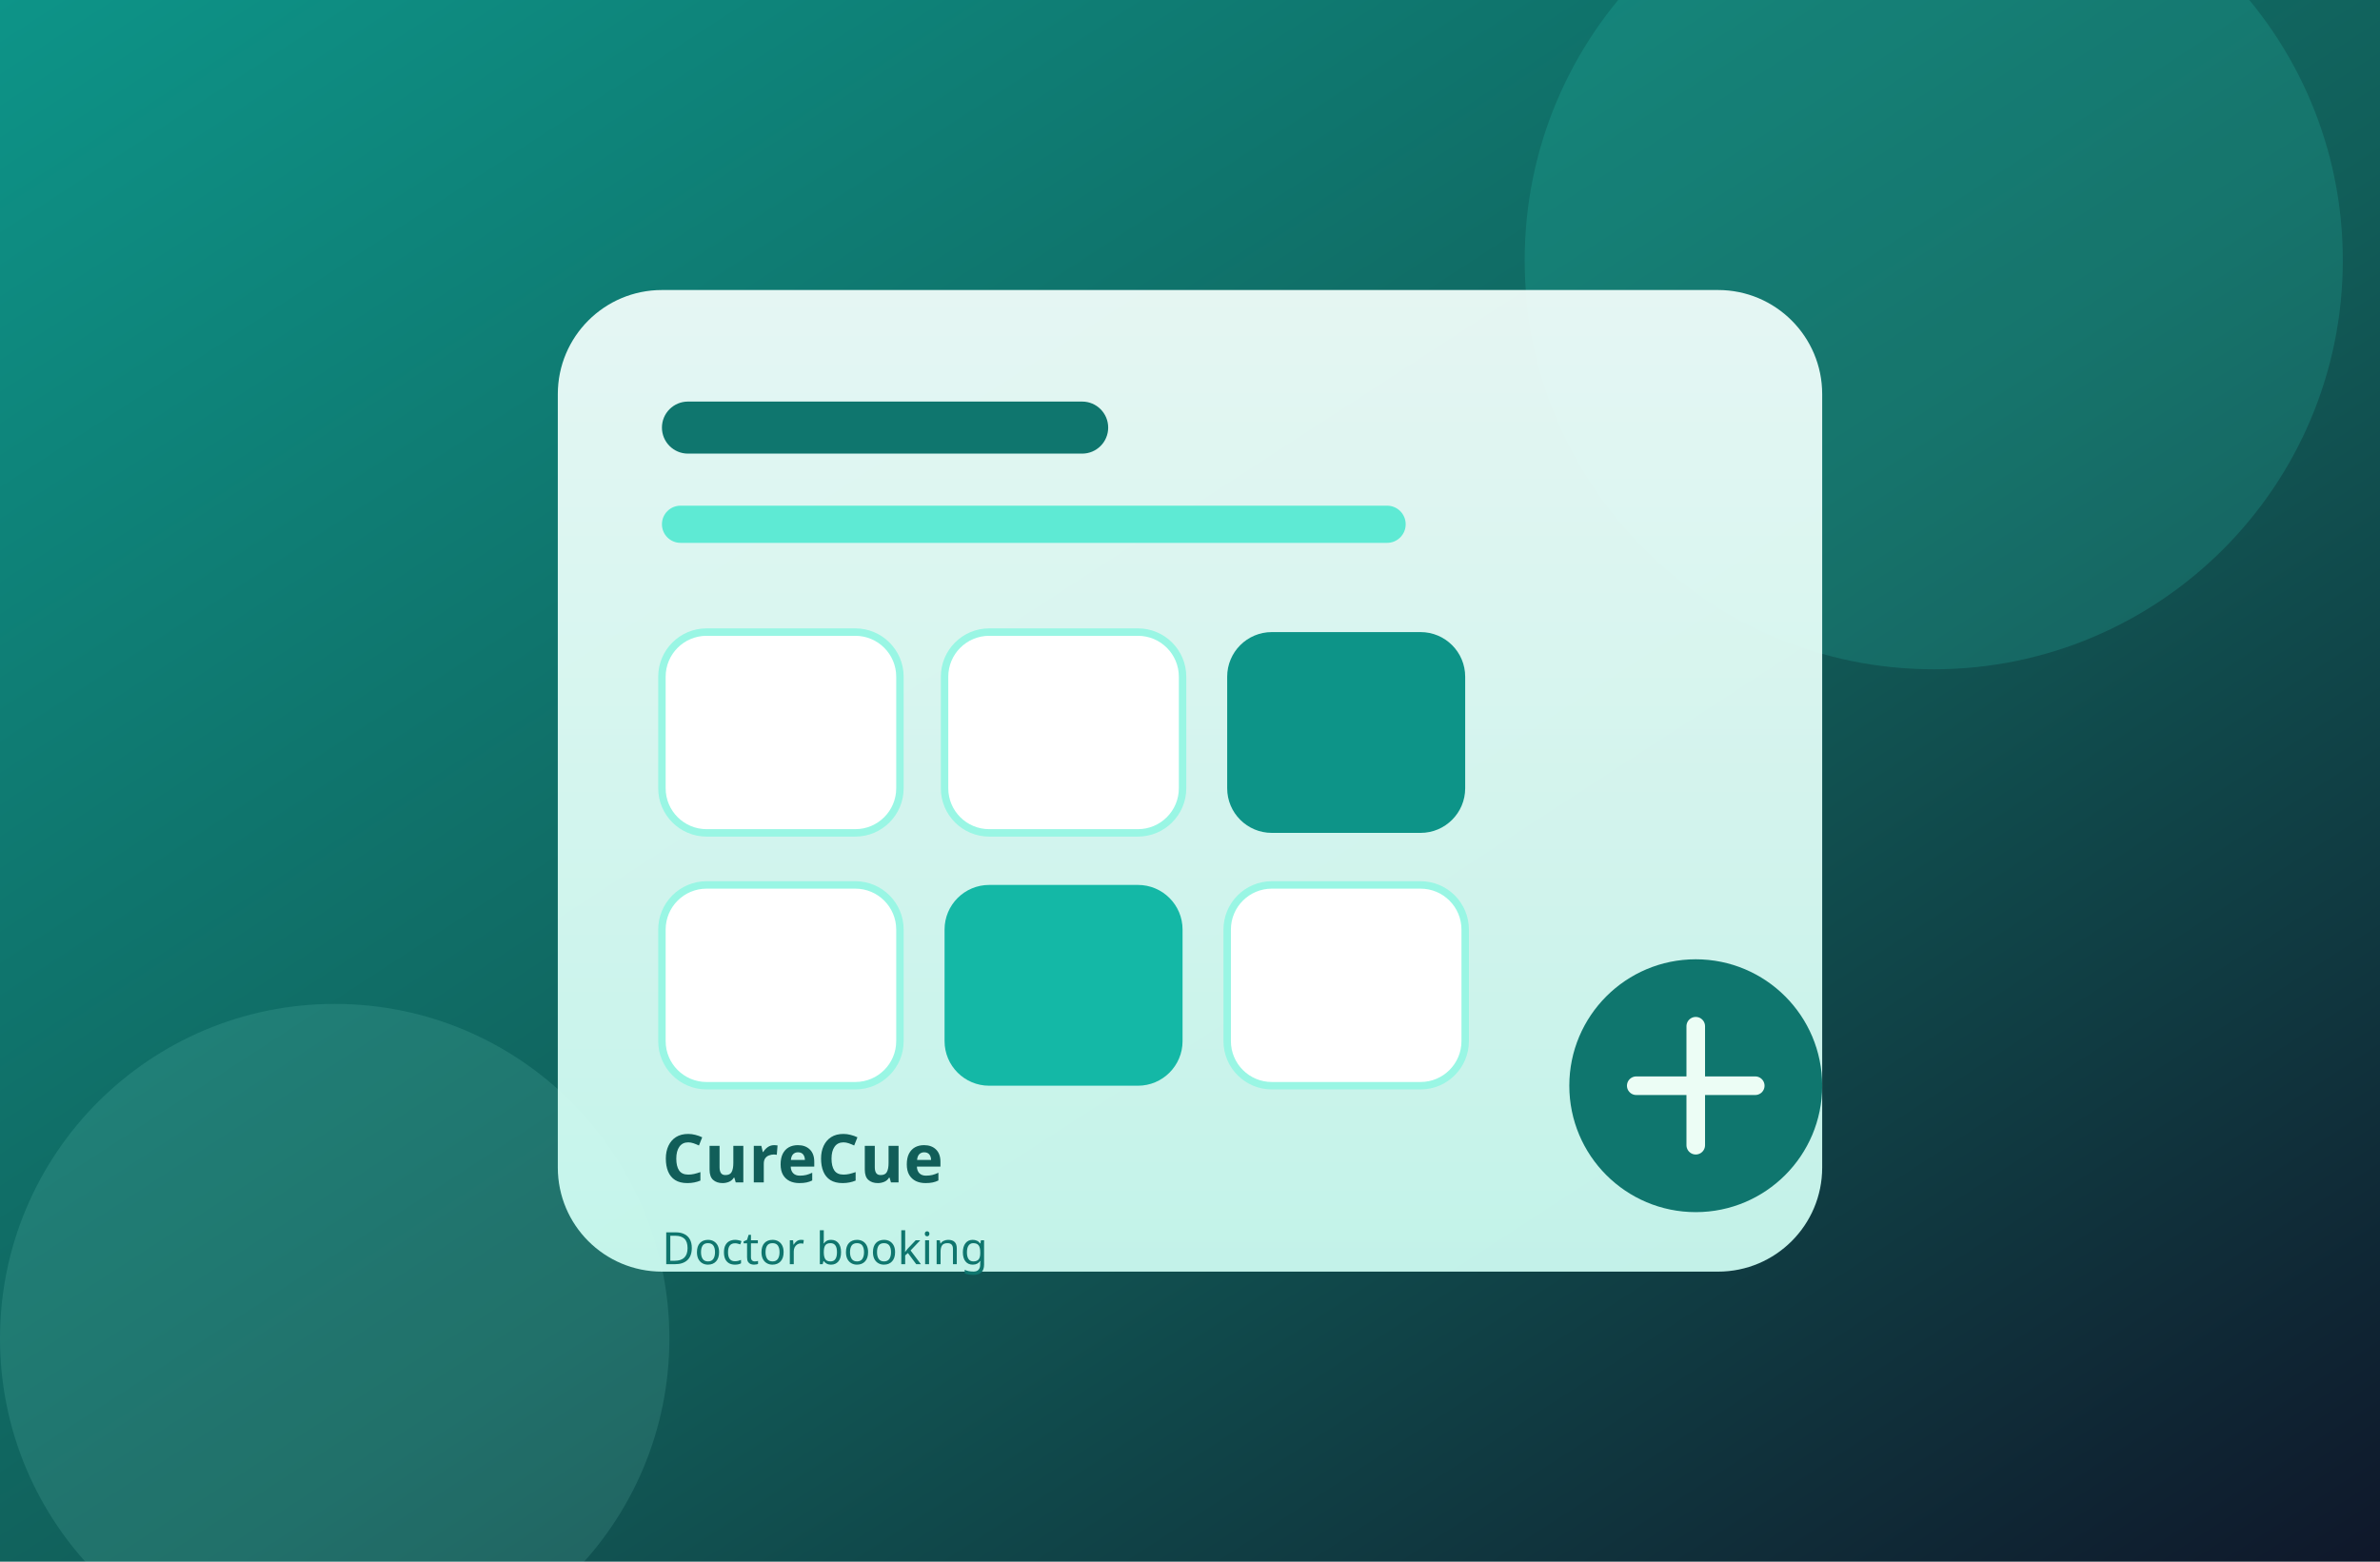
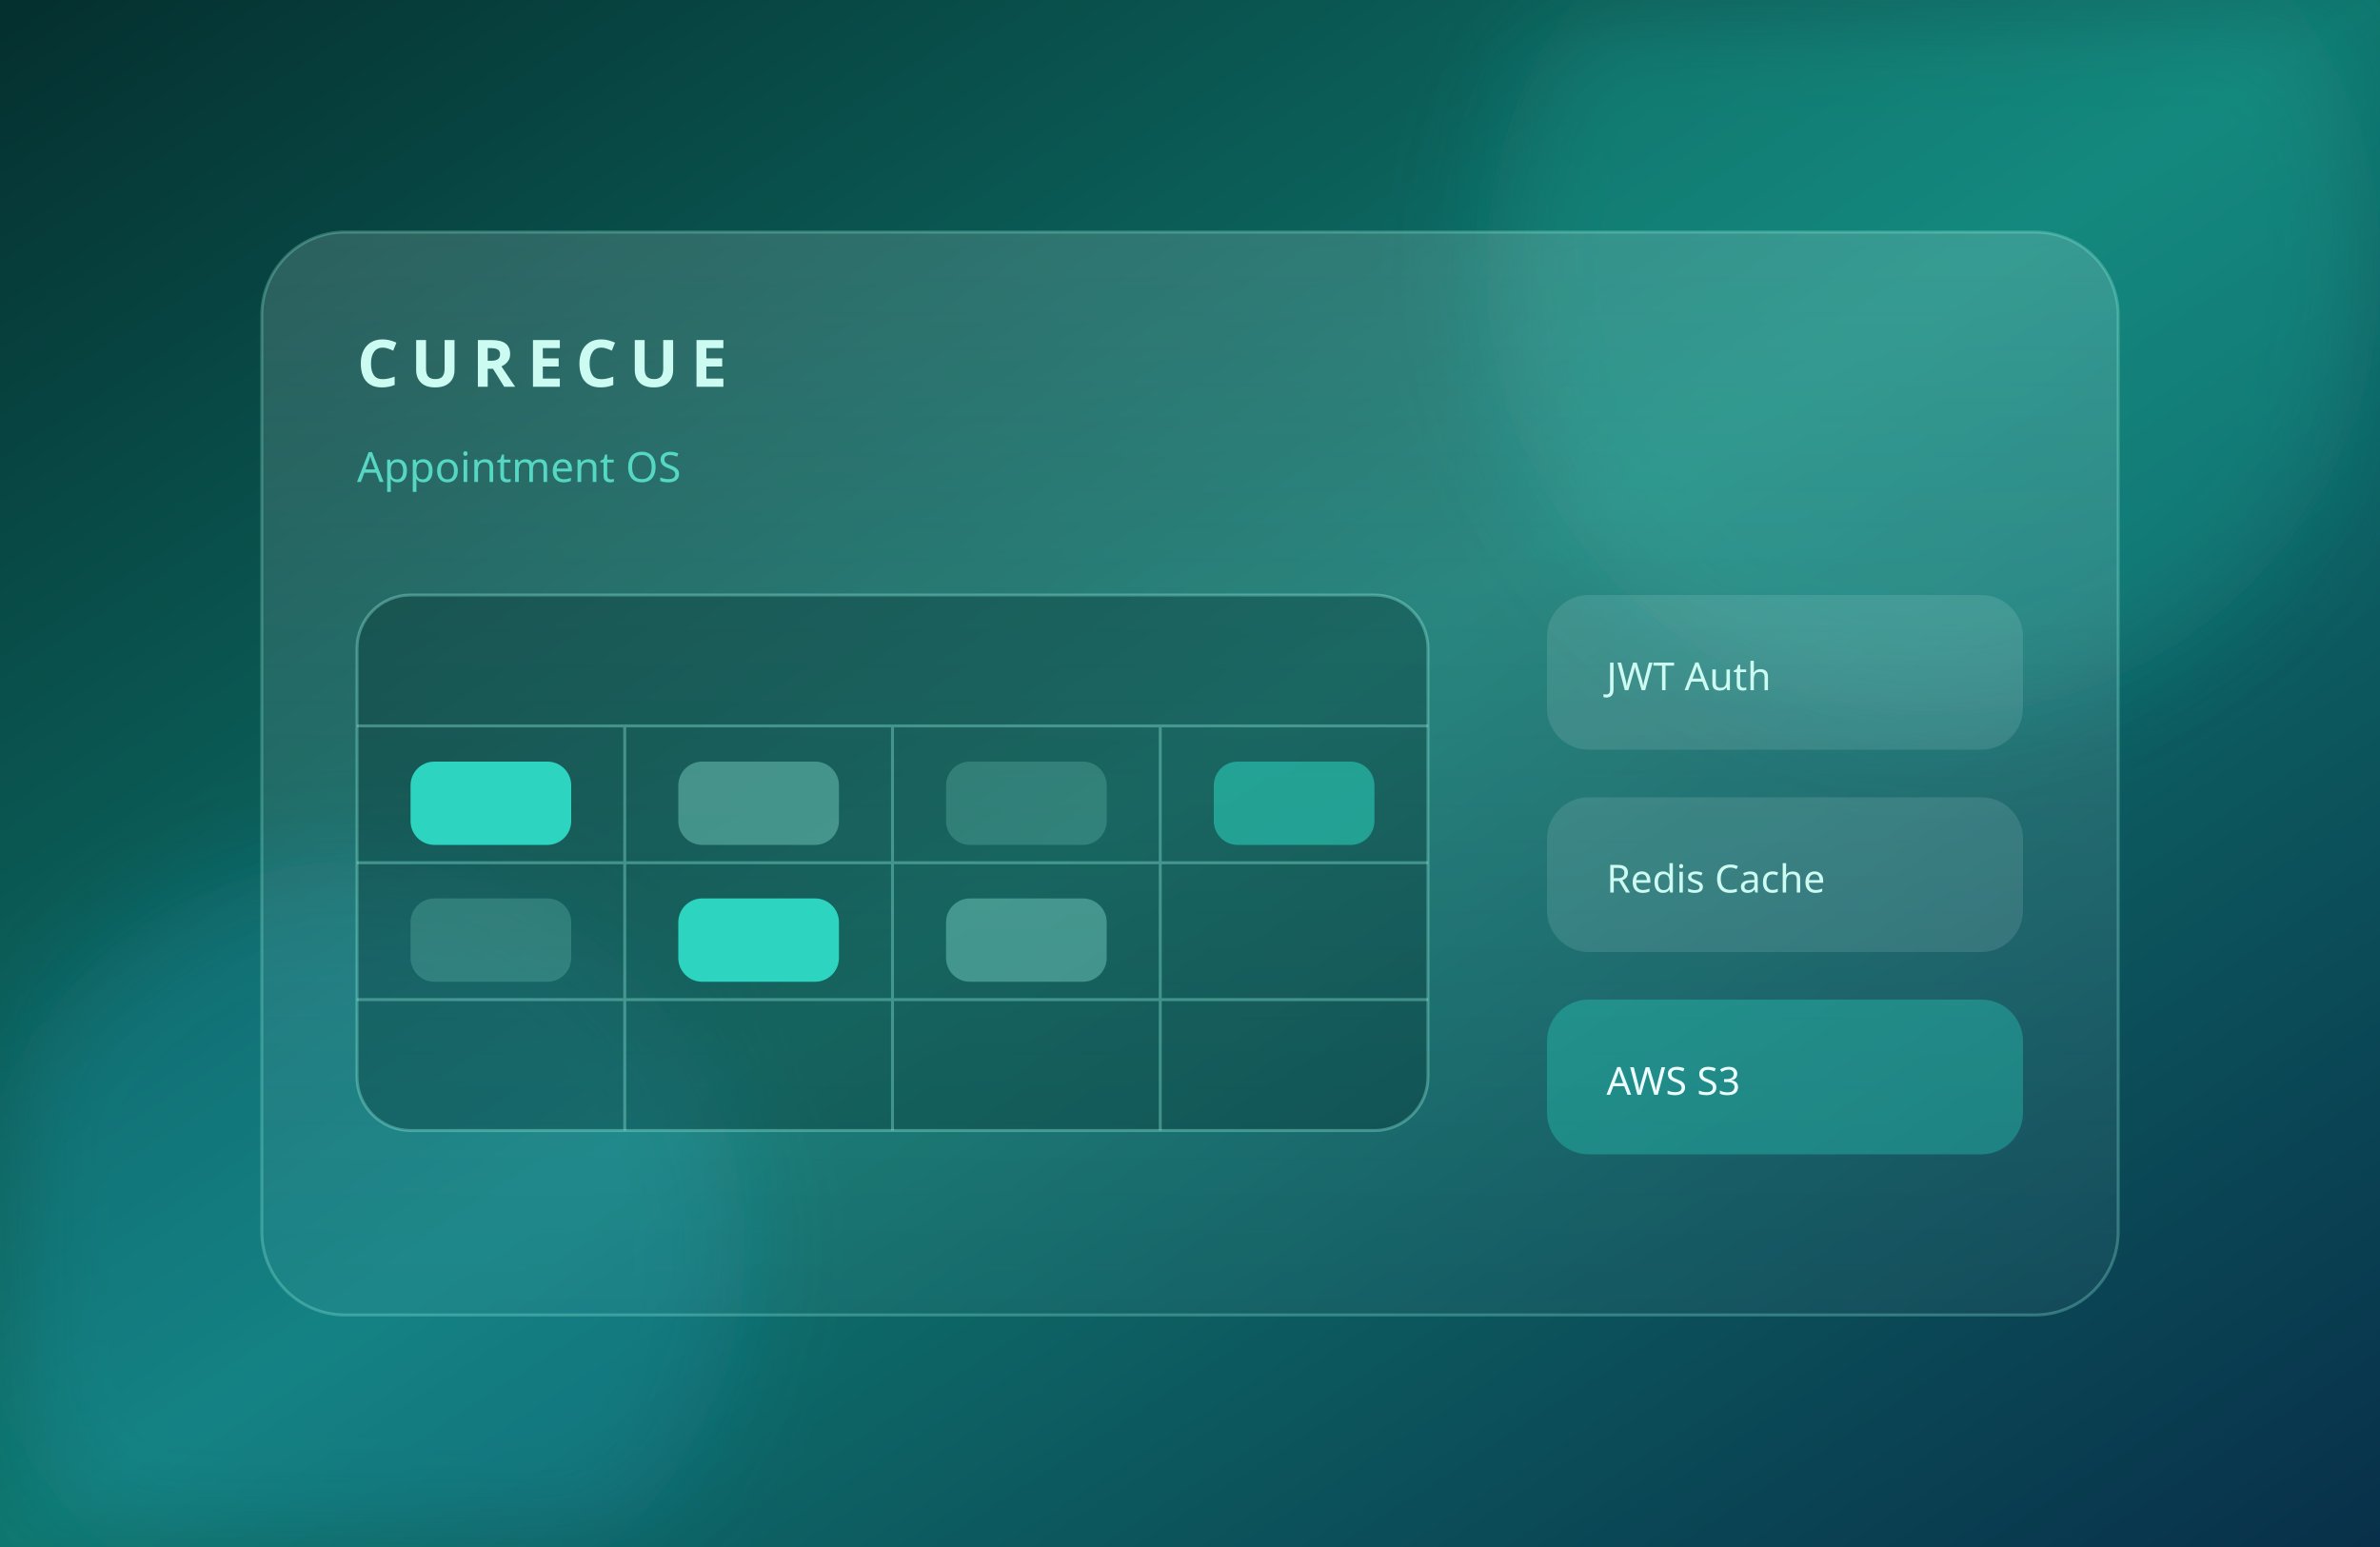
- <svg xmlns="http://www.w3.org/2000/svg" viewBox="0 0 640 420" fill="none">
+ <svg xmlns="http://www.w3.org/2000/svg" viewBox="0 0 800 520" fill="none">
  <defs>
-     <linearGradient id="ccBg" x1="0" y1="0" x2="1" y2="1">
-       <stop offset="0%" stop-color="#0d9488" />
-       <stop offset="55%" stop-color="#115e59" />
-       <stop offset="100%" stop-color="#0f172a" />
+     <linearGradient id="bg" x1="0" y1="0" x2="1" y2="1">
+       <stop offset="0%" stop-color="#042f2e" />
+       <stop offset="50%" stop-color="#0f766e" />
+       <stop offset="100%" stop-color="#082f49" />
    </linearGradient>
-     <linearGradient id="ccCard" x1="0" y1="0" x2="0" y2="1">
-       <stop offset="0%" stop-color="#f0fdfa" />
-       <stop offset="100%" stop-color="#ccfbf1" />
+     <linearGradient id="panel" x1="0" y1="0" x2="0" y2="1">
+       <stop offset="0%" stop-color="#ecfeff" stop-opacity="0.16" />
+       <stop offset="100%" stop-color="#ecfeff" stop-opacity="0.04" />
    </linearGradient>
+     <filter id="blur" x="-20%" y="-20%" width="140%" height="140%">
+       <feGaussianBlur stdDeviation="18" />
+     </filter>
  </defs>
-   <rect width="640" height="420" fill="url(#ccBg)" />
-   <circle cx="520" cy="70" r="110" fill="#2dd4bf" fill-opacity="0.18" />
-   <circle cx="90" cy="360" r="90" fill="#99f6e4" fill-opacity="0.12" />
-   <rect x="150" y="78" width="340" height="264" rx="28" fill="url(#ccCard)" fill-opacity="0.95" />
-   <rect x="178" y="108" width="120" height="14" rx="7" fill="#0f766e" />
-   <rect x="178" y="136" width="200" height="10" rx="5" fill="#5eead4" />
-   <g transform="translate(178 170)">
-     <rect width="64" height="54" rx="12" fill="#fff" stroke="#99f6e4" stroke-width="2" />
-     <rect x="76" width="64" height="54" rx="12" fill="#fff" stroke="#99f6e4" stroke-width="2" />
-     <rect x="152" width="64" height="54" rx="12" fill="#0d9488" />
-     <rect y="68" width="64" height="54" rx="12" fill="#fff" stroke="#99f6e4" stroke-width="2" />
-     <rect x="76" y="68" width="64" height="54" rx="12" fill="#14b8a6" />
-     <rect x="152" y="68" width="64" height="54" rx="12" fill="#fff" stroke="#99f6e4" stroke-width="2" />
+   <rect width="800" height="520" fill="url(#bg)" />
+   <circle cx="650" cy="90" r="150" fill="#2dd4bf" fill-opacity="0.2" filter="url(#blur)" />
+   <circle cx="120" cy="420" r="130" fill="#38bdf8" fill-opacity="0.16" filter="url(#blur)" />
+   <rect x="88" y="78" width="624" height="364" rx="28" fill="url(#panel)" stroke="#99f6e4" stroke-opacity="0.28" />
+   <text x="120" y="130" fill="#ccfbf1" font-family="ui-sans-serif,system-ui,sans-serif" font-size="22" font-weight="600" letter-spacing="4">CURECUE</text>
+   <text x="120" y="162" fill="#5eead4" font-family="ui-sans-serif,system-ui,sans-serif" font-size="14" opacity="0.85">Appointment OS</text>
+   <g transform="translate(120 200)" stroke="#99f6e4" stroke-opacity="0.35">
+     <rect width="360" height="180" rx="18" fill="#042f2e" fill-opacity="0.35" />
+     <path d="M0 44H360M90 44V180M180 44V180M270 44V180M0 90H360M0 136H360" />
  </g>
-   <circle cx="456" cy="292" r="34" fill="#0f766e" />
-   <path d="M456 276v32M440 292h32" stroke="#ecfdf5" stroke-width="5" stroke-linecap="round" />
-   <text x="178" y="318" fill="#115e59" font-family="system-ui,sans-serif" font-size="18" font-weight="700">CureCue</text>
-   <text x="178" y="340" fill="#0f766e" font-family="system-ui,sans-serif" font-size="12">Doctor booking</text>
+   <g transform="translate(138 256)">
+     <rect width="54" height="28" rx="8" fill="#2dd4bf" />
+     <rect x="90" width="54" height="28" rx="8" fill="#99f6e4" fill-opacity="0.35" />
+     <rect x="180" width="54" height="28" rx="8" fill="#99f6e4" fill-opacity="0.2" />
+     <rect x="270" width="54" height="28" rx="8" fill="#2dd4bf" fill-opacity="0.55" />
+     <rect y="46" width="54" height="28" rx="8" fill="#99f6e4" fill-opacity="0.2" />
+     <rect x="90" y="46" width="54" height="28" rx="8" fill="#2dd4bf" />
+     <rect x="180" y="46" width="54" height="28" rx="8" fill="#99f6e4" fill-opacity="0.35" />
+   </g>
+   <g transform="translate(520 200)">
+     <rect width="160" height="52" rx="14" fill="#ecfeff" fill-opacity="0.12" />
+     <rect y="68" width="160" height="52" rx="14" fill="#ecfeff" fill-opacity="0.12" />
+     <rect y="136" width="160" height="52" rx="14" fill="#2dd4bf" fill-opacity="0.35" />
+     <text x="20" y="32" fill="#ccfbf1" font-family="ui-sans-serif,system-ui,sans-serif" font-size="13">JWT Auth</text>
+     <text x="20" y="100" fill="#ccfbf1" font-family="ui-sans-serif,system-ui,sans-serif" font-size="13">Redis Cache</text>
+     <text x="20" y="168" fill="#ecfeff" font-family="ui-sans-serif,system-ui,sans-serif" font-size="13">AWS S3</text>
+   </g>
</svg>
